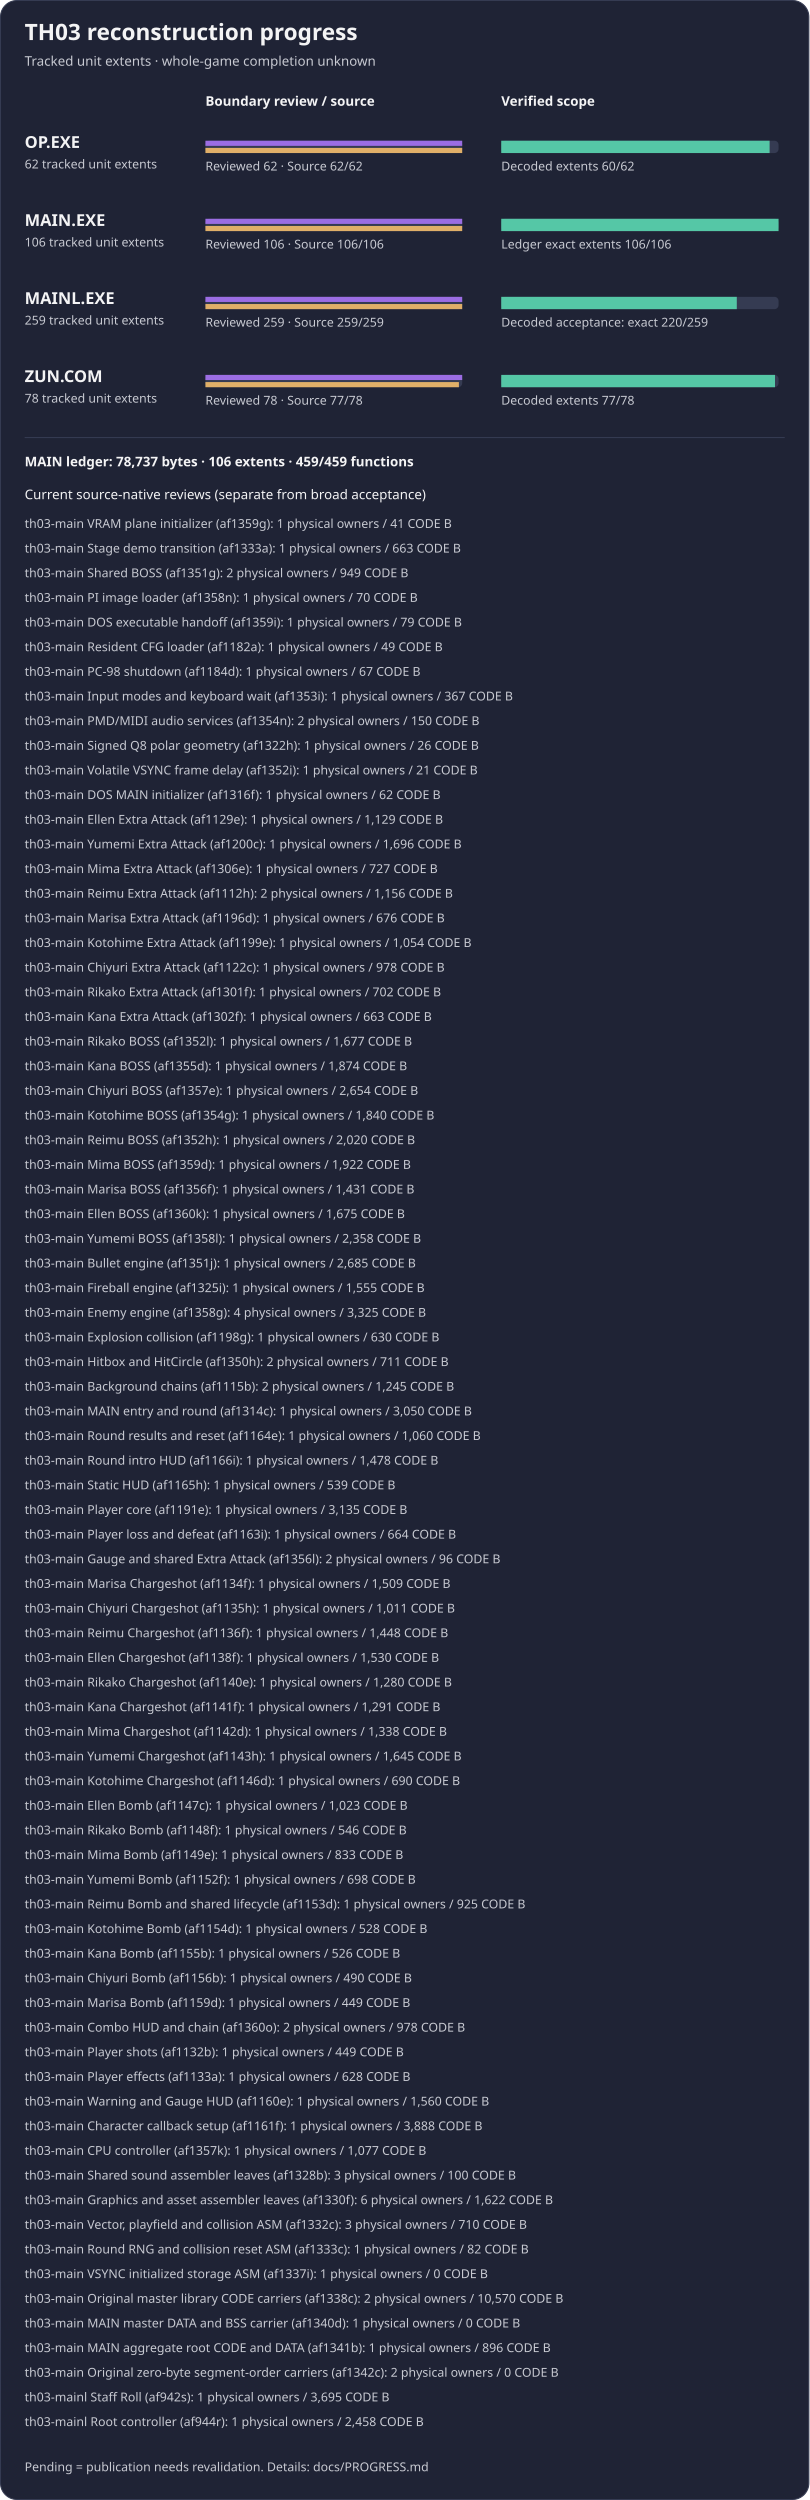
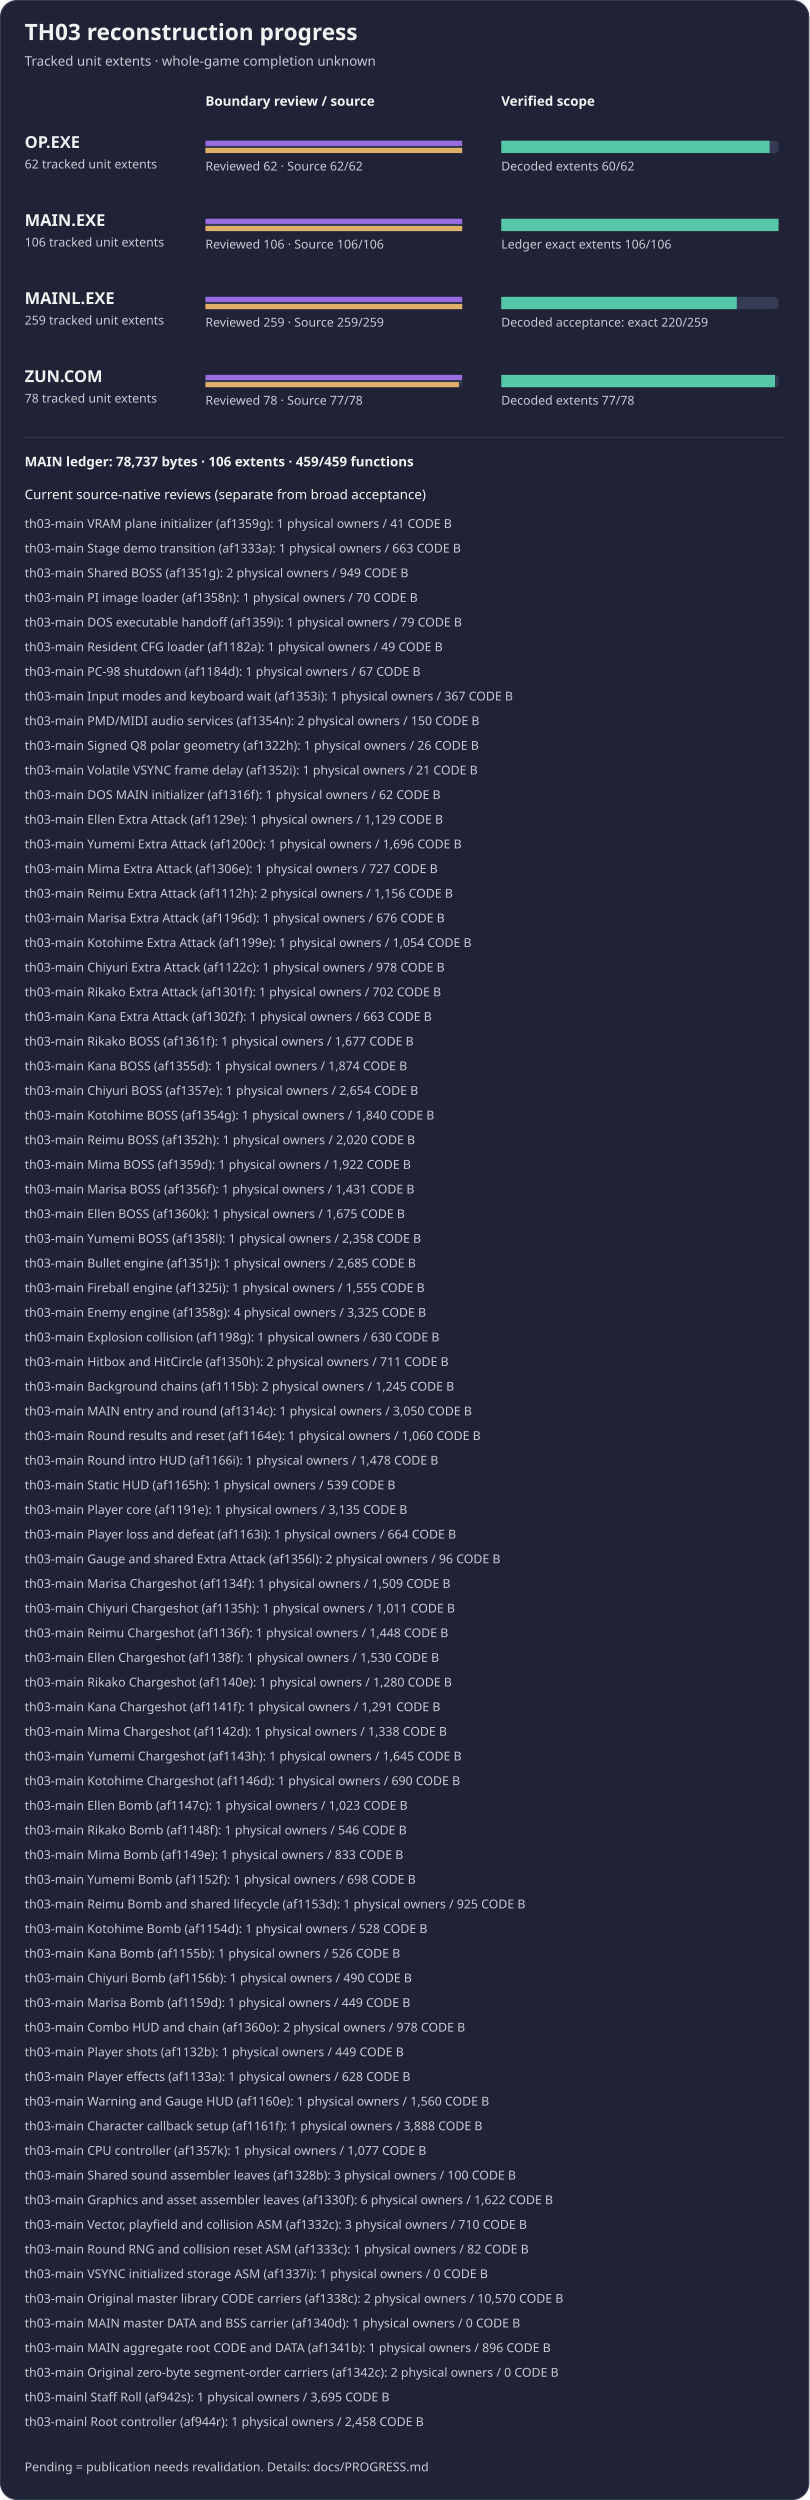
<svg xmlns="http://www.w3.org/2000/svg" width="788" height="2434" viewBox="0 0 788 2434" role="img" aria-label="TH03 reviewed subset reconstruction progress">
  <rect x="0.5" y="0.5" width="787" height="2433" rx="16" fill="#1f2335" stroke="#353b52" />
  <text x="24" y="39" fill="#f4f4f5" font-family="sans-serif" font-size="22" font-weight="600">TH03 reconstruction progress</text>
  <text x="24" y="64" fill="#c8cad2" font-family="sans-serif" font-size="13">Tracked unit extents · whole-game completion unknown</text>
  <text x="200" y="103" fill="#f4f4f5" font-family="sans-serif" font-size="13" font-weight="600">Boundary review / source</text>
  <text x="488" y="103" fill="#f4f4f5" font-family="sans-serif" font-size="13" font-weight="600">Verified scope</text>
  <g aria-label="OP.EXE bars count tracked unit extents, not functions; source-present is not exact">
    <text x="24" y="144" fill="#f4f4f5" font-family="sans-serif" font-size="16" font-weight="600">OP.EXE</text>
    <text x="24" y="164" fill="#c8cad2" font-family="sans-serif" font-size="12">62 tracked unit extents</text>
    <rect x="200" y="137" width="250" height="12" rx="4" fill="#353b52" />
    <rect x="488" y="137" width="270" height="12" rx="4" fill="#353b52" />
    <rect x="200" y="137" width="250.00" height="5" fill="#9b6de3" />
    <rect x="200" y="144" width="250.00" height="5" fill="#e0af68" />
    <rect x="488" y="137" width="261.29" height="12" fill="#55c7a6" />
    <text x="200" y="166" fill="#c8cad2" font-family="sans-serif" font-size="12">Reviewed 62 · Source 62/62</text>
    <text x="488" y="166" fill="#c8cad2" font-family="sans-serif" font-size="12">Decoded extents 60/62</text>
  </g>
  <g aria-label="MAIN.EXE bars count tracked unit extents, not functions; source-present is not exact">
    <text x="24" y="220" fill="#f4f4f5" font-family="sans-serif" font-size="16" font-weight="600">MAIN.EXE</text>
    <text x="24" y="240" fill="#c8cad2" font-family="sans-serif" font-size="12">106 tracked unit extents</text>
    <rect x="200" y="213" width="250" height="12" rx="4" fill="#353b52" />
    <rect x="488" y="213" width="270" height="12" rx="4" fill="#353b52" />
    <rect x="200" y="213" width="250.00" height="5" fill="#9b6de3" />
    <rect x="200" y="220" width="250.00" height="5" fill="#e0af68" />
    <rect x="488" y="213" width="270.00" height="12" fill="#55c7a6" />
    <text x="200" y="242" fill="#c8cad2" font-family="sans-serif" font-size="12">Reviewed 106 · Source 106/106</text>
    <text x="488" y="242" fill="#c8cad2" font-family="sans-serif" font-size="12">Ledger exact extents 106/106</text>
  </g>
  <g aria-label="MAINL bars count tracked unit extents, not functions; source-present is not exact">
    <text x="24" y="296" fill="#f4f4f5" font-family="sans-serif" font-size="16" font-weight="600">MAINL.EXE</text>
    <text x="24" y="316" fill="#c8cad2" font-family="sans-serif" font-size="12">259 tracked unit extents</text>
    <rect x="200" y="289" width="250" height="12" rx="4" fill="#353b52" />
    <rect x="488" y="289" width="270" height="12" rx="4" fill="#353b52" />
    <rect x="200" y="289" width="250.00" height="5" fill="#9b6de3" />
    <rect x="200" y="296" width="250.00" height="5" fill="#e0af68" />
    <rect x="488" y="289" width="229.34" height="12" fill="#55c7a6" />
    <text x="200" y="318" fill="#c8cad2" font-family="sans-serif" font-size="12">Reviewed 259 · Source 259/259</text>
    <text x="488" y="318" fill="#c8cad2" font-family="sans-serif" font-size="12">Decoded acceptance: exact 220/259</text>
  </g>
  <g aria-label="ZUN.COM bars count tracked unit extents, not functions; source-present is not exact">
    <text x="24" y="372" fill="#f4f4f5" font-family="sans-serif" font-size="16" font-weight="600">ZUN.COM</text>
    <text x="24" y="392" fill="#c8cad2" font-family="sans-serif" font-size="12">78 tracked unit extents</text>
    <rect x="200" y="365" width="250" height="12" rx="4" fill="#353b52" />
    <rect x="488" y="365" width="270" height="12" rx="4" fill="#353b52" />
    <rect x="200" y="365" width="250.00" height="5" fill="#9b6de3" />
    <rect x="200" y="372" width="246.79" height="5" fill="#e0af68" />
    <rect x="488" y="365" width="266.54" height="12" fill="#55c7a6" />
    <text x="200" y="394" fill="#c8cad2" font-family="sans-serif" font-size="12">Reviewed 78 · Source 77/78</text>
    <text x="488" y="394" fill="#c8cad2" font-family="sans-serif" font-size="12">Decoded extents 77/78</text>
  </g>
  <path d="M24 426 H764" stroke="#353b52" />
  <text x="24" y="454" fill="#f4f4f5" font-family="sans-serif" font-size="13" font-weight="600">MAIN ledger: 78,737 bytes · 106 extents · 459/459 functions</text>
  <text x="24" y="486" fill="#f4f4f5" font-family="sans-serif" font-size="13">Current source-native reviews (separate from broad acceptance)</text>
  <text x="24" y="514" fill="#c8cad2" font-family="sans-serif" font-size="12">th03-main VRAM plane initializer (af1359g): 1 physical owners / 41 CODE B</text>
  <text x="24" y="538" fill="#c8cad2" font-family="sans-serif" font-size="12">th03-main Stage demo transition (af1333a): 1 physical owners / 663 CODE B</text>
  <text x="24" y="562" fill="#c8cad2" font-family="sans-serif" font-size="12">th03-main Shared BOSS (af1351g): 2 physical owners / 949 CODE B</text>
  <text x="24" y="586" fill="#c8cad2" font-family="sans-serif" font-size="12">th03-main PI image loader (af1358n): 1 physical owners / 70 CODE B</text>
  <text x="24" y="610" fill="#c8cad2" font-family="sans-serif" font-size="12">th03-main DOS executable handoff (af1359i): 1 physical owners / 79 CODE B</text>
  <text x="24" y="634" fill="#c8cad2" font-family="sans-serif" font-size="12">th03-main Resident CFG loader (af1182a): 1 physical owners / 49 CODE B</text>
  <text x="24" y="658" fill="#c8cad2" font-family="sans-serif" font-size="12">th03-main PC-98 shutdown (af1184d): 1 physical owners / 67 CODE B</text>
  <text x="24" y="682" fill="#c8cad2" font-family="sans-serif" font-size="12">th03-main Input modes and keyboard wait (af1353i): 1 physical owners / 367 CODE B</text>
  <text x="24" y="706" fill="#c8cad2" font-family="sans-serif" font-size="12">th03-main PMD/MIDI audio services (af1354n): 2 physical owners / 150 CODE B</text>
  <text x="24" y="730" fill="#c8cad2" font-family="sans-serif" font-size="12">th03-main Signed Q8 polar geometry (af1322h): 1 physical owners / 26 CODE B</text>
  <text x="24" y="754" fill="#c8cad2" font-family="sans-serif" font-size="12">th03-main Volatile VSYNC frame delay (af1352i): 1 physical owners / 21 CODE B</text>
  <text x="24" y="778" fill="#c8cad2" font-family="sans-serif" font-size="12">th03-main DOS MAIN initializer (af1316f): 1 physical owners / 62 CODE B</text>
  <text x="24" y="802" fill="#c8cad2" font-family="sans-serif" font-size="12">th03-main Ellen Extra Attack (af1129e): 1 physical owners / 1,129 CODE B</text>
  <text x="24" y="826" fill="#c8cad2" font-family="sans-serif" font-size="12">th03-main Yumemi Extra Attack (af1200c): 1 physical owners / 1,696 CODE B</text>
  <text x="24" y="850" fill="#c8cad2" font-family="sans-serif" font-size="12">th03-main Mima Extra Attack (af1306e): 1 physical owners / 727 CODE B</text>
  <text x="24" y="874" fill="#c8cad2" font-family="sans-serif" font-size="12">th03-main Reimu Extra Attack (af1112h): 2 physical owners / 1,156 CODE B</text>
  <text x="24" y="898" fill="#c8cad2" font-family="sans-serif" font-size="12">th03-main Marisa Extra Attack (af1196d): 1 physical owners / 676 CODE B</text>
  <text x="24" y="922" fill="#c8cad2" font-family="sans-serif" font-size="12">th03-main Kotohime Extra Attack (af1199e): 1 physical owners / 1,054 CODE B</text>
  <text x="24" y="946" fill="#c8cad2" font-family="sans-serif" font-size="12">th03-main Chiyuri Extra Attack (af1122c): 1 physical owners / 978 CODE B</text>
  <text x="24" y="970" fill="#c8cad2" font-family="sans-serif" font-size="12">th03-main Rikako Extra Attack (af1301f): 1 physical owners / 702 CODE B</text>
  <text x="24" y="994" fill="#c8cad2" font-family="sans-serif" font-size="12">th03-main Kana Extra Attack (af1302f): 1 physical owners / 663 CODE B</text>
-   <text x="24" y="1018" fill="#c8cad2" font-family="sans-serif" font-size="12">th03-main Rikako BOSS (af1352l): 1 physical owners / 1,677 CODE B</text>
+   <text x="24" y="1018" fill="#c8cad2" font-family="sans-serif" font-size="12">th03-main Rikako BOSS (af1361f): 1 physical owners / 1,677 CODE B</text>
  <text x="24" y="1042" fill="#c8cad2" font-family="sans-serif" font-size="12">th03-main Kana BOSS (af1355d): 1 physical owners / 1,874 CODE B</text>
  <text x="24" y="1066" fill="#c8cad2" font-family="sans-serif" font-size="12">th03-main Chiyuri BOSS (af1357e): 1 physical owners / 2,654 CODE B</text>
  <text x="24" y="1090" fill="#c8cad2" font-family="sans-serif" font-size="12">th03-main Kotohime BOSS (af1354g): 1 physical owners / 1,840 CODE B</text>
  <text x="24" y="1114" fill="#c8cad2" font-family="sans-serif" font-size="12">th03-main Reimu BOSS (af1352h): 1 physical owners / 2,020 CODE B</text>
  <text x="24" y="1138" fill="#c8cad2" font-family="sans-serif" font-size="12">th03-main Mima BOSS (af1359d): 1 physical owners / 1,922 CODE B</text>
  <text x="24" y="1162" fill="#c8cad2" font-family="sans-serif" font-size="12">th03-main Marisa BOSS (af1356f): 1 physical owners / 1,431 CODE B</text>
  <text x="24" y="1186" fill="#c8cad2" font-family="sans-serif" font-size="12">th03-main Ellen BOSS (af1360k): 1 physical owners / 1,675 CODE B</text>
  <text x="24" y="1210" fill="#c8cad2" font-family="sans-serif" font-size="12">th03-main Yumemi BOSS (af1358l): 1 physical owners / 2,358 CODE B</text>
  <text x="24" y="1234" fill="#c8cad2" font-family="sans-serif" font-size="12">th03-main Bullet engine (af1351j): 1 physical owners / 2,685 CODE B</text>
  <text x="24" y="1258" fill="#c8cad2" font-family="sans-serif" font-size="12">th03-main Fireball engine (af1325i): 1 physical owners / 1,555 CODE B</text>
  <text x="24" y="1282" fill="#c8cad2" font-family="sans-serif" font-size="12">th03-main Enemy engine (af1358g): 4 physical owners / 3,325 CODE B</text>
  <text x="24" y="1306" fill="#c8cad2" font-family="sans-serif" font-size="12">th03-main Explosion collision (af1198g): 1 physical owners / 630 CODE B</text>
  <text x="24" y="1330" fill="#c8cad2" font-family="sans-serif" font-size="12">th03-main Hitbox and HitCircle (af1350h): 2 physical owners / 711 CODE B</text>
  <text x="24" y="1354" fill="#c8cad2" font-family="sans-serif" font-size="12">th03-main Background chains (af1115b): 2 physical owners / 1,245 CODE B</text>
  <text x="24" y="1378" fill="#c8cad2" font-family="sans-serif" font-size="12">th03-main MAIN entry and round (af1314c): 1 physical owners / 3,050 CODE B</text>
  <text x="24" y="1402" fill="#c8cad2" font-family="sans-serif" font-size="12">th03-main Round results and reset (af1164e): 1 physical owners / 1,060 CODE B</text>
  <text x="24" y="1426" fill="#c8cad2" font-family="sans-serif" font-size="12">th03-main Round intro HUD (af1166i): 1 physical owners / 1,478 CODE B</text>
  <text x="24" y="1450" fill="#c8cad2" font-family="sans-serif" font-size="12">th03-main Static HUD (af1165h): 1 physical owners / 539 CODE B</text>
  <text x="24" y="1474" fill="#c8cad2" font-family="sans-serif" font-size="12">th03-main Player core (af1191e): 1 physical owners / 3,135 CODE B</text>
  <text x="24" y="1498" fill="#c8cad2" font-family="sans-serif" font-size="12">th03-main Player loss and defeat (af1163i): 1 physical owners / 664 CODE B</text>
  <text x="24" y="1522" fill="#c8cad2" font-family="sans-serif" font-size="12">th03-main Gauge and shared Extra Attack (af1356l): 2 physical owners / 96 CODE B</text>
  <text x="24" y="1546" fill="#c8cad2" font-family="sans-serif" font-size="12">th03-main Marisa Chargeshot (af1134f): 1 physical owners / 1,509 CODE B</text>
  <text x="24" y="1570" fill="#c8cad2" font-family="sans-serif" font-size="12">th03-main Chiyuri Chargeshot (af1135h): 1 physical owners / 1,011 CODE B</text>
  <text x="24" y="1594" fill="#c8cad2" font-family="sans-serif" font-size="12">th03-main Reimu Chargeshot (af1136f): 1 physical owners / 1,448 CODE B</text>
  <text x="24" y="1618" fill="#c8cad2" font-family="sans-serif" font-size="12">th03-main Ellen Chargeshot (af1138f): 1 physical owners / 1,530 CODE B</text>
  <text x="24" y="1642" fill="#c8cad2" font-family="sans-serif" font-size="12">th03-main Rikako Chargeshot (af1140e): 1 physical owners / 1,280 CODE B</text>
  <text x="24" y="1666" fill="#c8cad2" font-family="sans-serif" font-size="12">th03-main Kana Chargeshot (af1141f): 1 physical owners / 1,291 CODE B</text>
  <text x="24" y="1690" fill="#c8cad2" font-family="sans-serif" font-size="12">th03-main Mima Chargeshot (af1142d): 1 physical owners / 1,338 CODE B</text>
  <text x="24" y="1714" fill="#c8cad2" font-family="sans-serif" font-size="12">th03-main Yumemi Chargeshot (af1143h): 1 physical owners / 1,645 CODE B</text>
  <text x="24" y="1738" fill="#c8cad2" font-family="sans-serif" font-size="12">th03-main Kotohime Chargeshot (af1146d): 1 physical owners / 690 CODE B</text>
  <text x="24" y="1762" fill="#c8cad2" font-family="sans-serif" font-size="12">th03-main Ellen Bomb (af1147c): 1 physical owners / 1,023 CODE B</text>
  <text x="24" y="1786" fill="#c8cad2" font-family="sans-serif" font-size="12">th03-main Rikako Bomb (af1148f): 1 physical owners / 546 CODE B</text>
  <text x="24" y="1810" fill="#c8cad2" font-family="sans-serif" font-size="12">th03-main Mima Bomb (af1149e): 1 physical owners / 833 CODE B</text>
  <text x="24" y="1834" fill="#c8cad2" font-family="sans-serif" font-size="12">th03-main Yumemi Bomb (af1152f): 1 physical owners / 698 CODE B</text>
  <text x="24" y="1858" fill="#c8cad2" font-family="sans-serif" font-size="12">th03-main Reimu Bomb and shared lifecycle (af1153d): 1 physical owners / 925 CODE B</text>
  <text x="24" y="1882" fill="#c8cad2" font-family="sans-serif" font-size="12">th03-main Kotohime Bomb (af1154d): 1 physical owners / 528 CODE B</text>
  <text x="24" y="1906" fill="#c8cad2" font-family="sans-serif" font-size="12">th03-main Kana Bomb (af1155b): 1 physical owners / 526 CODE B</text>
  <text x="24" y="1930" fill="#c8cad2" font-family="sans-serif" font-size="12">th03-main Chiyuri Bomb (af1156b): 1 physical owners / 490 CODE B</text>
  <text x="24" y="1954" fill="#c8cad2" font-family="sans-serif" font-size="12">th03-main Marisa Bomb (af1159d): 1 physical owners / 449 CODE B</text>
  <text x="24" y="1978" fill="#c8cad2" font-family="sans-serif" font-size="12">th03-main Combo HUD and chain (af1360o): 2 physical owners / 978 CODE B</text>
  <text x="24" y="2002" fill="#c8cad2" font-family="sans-serif" font-size="12">th03-main Player shots (af1132b): 1 physical owners / 449 CODE B</text>
  <text x="24" y="2026" fill="#c8cad2" font-family="sans-serif" font-size="12">th03-main Player effects (af1133a): 1 physical owners / 628 CODE B</text>
  <text x="24" y="2050" fill="#c8cad2" font-family="sans-serif" font-size="12">th03-main Warning and Gauge HUD (af1160e): 1 physical owners / 1,560 CODE B</text>
  <text x="24" y="2074" fill="#c8cad2" font-family="sans-serif" font-size="12">th03-main Character callback setup (af1161f): 1 physical owners / 3,888 CODE B</text>
  <text x="24" y="2098" fill="#c8cad2" font-family="sans-serif" font-size="12">th03-main CPU controller (af1357k): 1 physical owners / 1,077 CODE B</text>
  <text x="24" y="2122" fill="#c8cad2" font-family="sans-serif" font-size="12">th03-main Shared sound assembler leaves (af1328b): 3 physical owners / 100 CODE B</text>
  <text x="24" y="2146" fill="#c8cad2" font-family="sans-serif" font-size="12">th03-main Graphics and asset assembler leaves (af1330f): 6 physical owners / 1,622 CODE B</text>
  <text x="24" y="2170" fill="#c8cad2" font-family="sans-serif" font-size="12">th03-main Vector, playfield and collision ASM (af1332c): 3 physical owners / 710 CODE B</text>
  <text x="24" y="2194" fill="#c8cad2" font-family="sans-serif" font-size="12">th03-main Round RNG and collision reset ASM (af1333c): 1 physical owners / 82 CODE B</text>
  <text x="24" y="2218" fill="#c8cad2" font-family="sans-serif" font-size="12">th03-main VSYNC initialized storage ASM (af1337i): 1 physical owners / 0 CODE B</text>
  <text x="24" y="2242" fill="#c8cad2" font-family="sans-serif" font-size="12">th03-main Original master library CODE carriers (af1338c): 2 physical owners / 10,570 CODE B</text>
  <text x="24" y="2266" fill="#c8cad2" font-family="sans-serif" font-size="12">th03-main MAIN master DATA and BSS carrier (af1340d): 1 physical owners / 0 CODE B</text>
  <text x="24" y="2290" fill="#c8cad2" font-family="sans-serif" font-size="12">th03-main MAIN aggregate root CODE and DATA (af1341b): 1 physical owners / 896 CODE B</text>
  <text x="24" y="2314" fill="#c8cad2" font-family="sans-serif" font-size="12">th03-main Original zero-byte segment-order carriers (af1342c): 2 physical owners / 0 CODE B</text>
  <text x="24" y="2338" fill="#c8cad2" font-family="sans-serif" font-size="12">th03-mainl Staff Roll (af942s): 1 physical owners / 3,695 CODE B</text>
  <text x="24" y="2362" fill="#c8cad2" font-family="sans-serif" font-size="12">th03-mainl Root controller (af944r): 1 physical owners / 2,458 CODE B</text>
  <text x="24" y="2406" fill="#c8cad2" font-family="sans-serif" font-size="12">Pending = publication needs revalidation. Details: docs/PROGRESS.md</text>
</svg>
